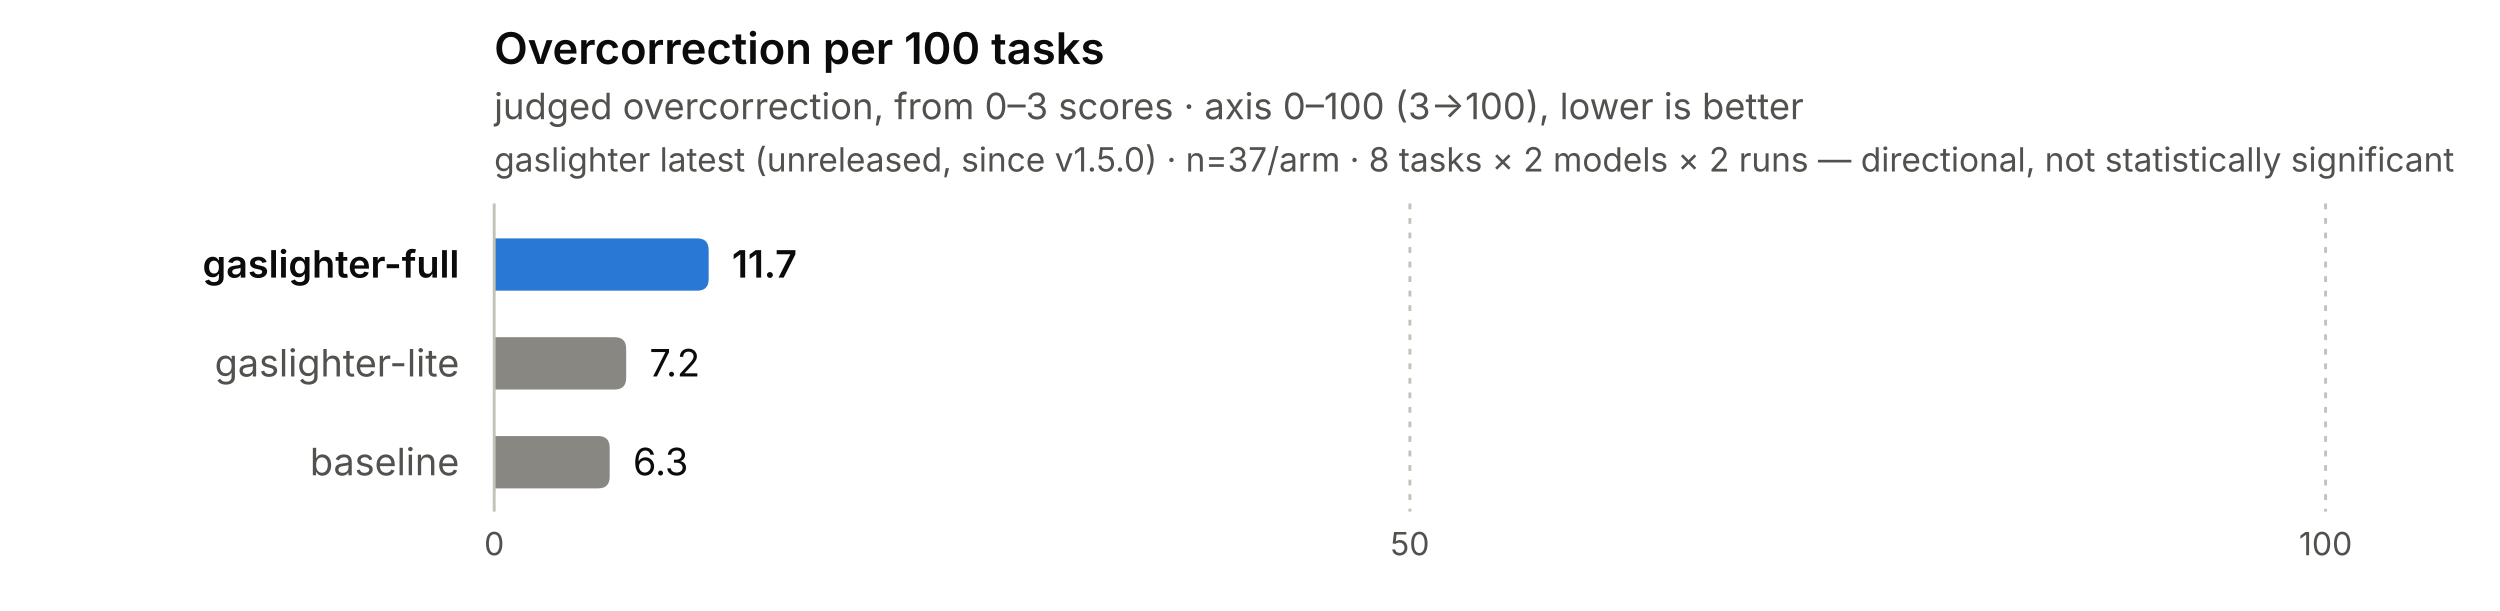
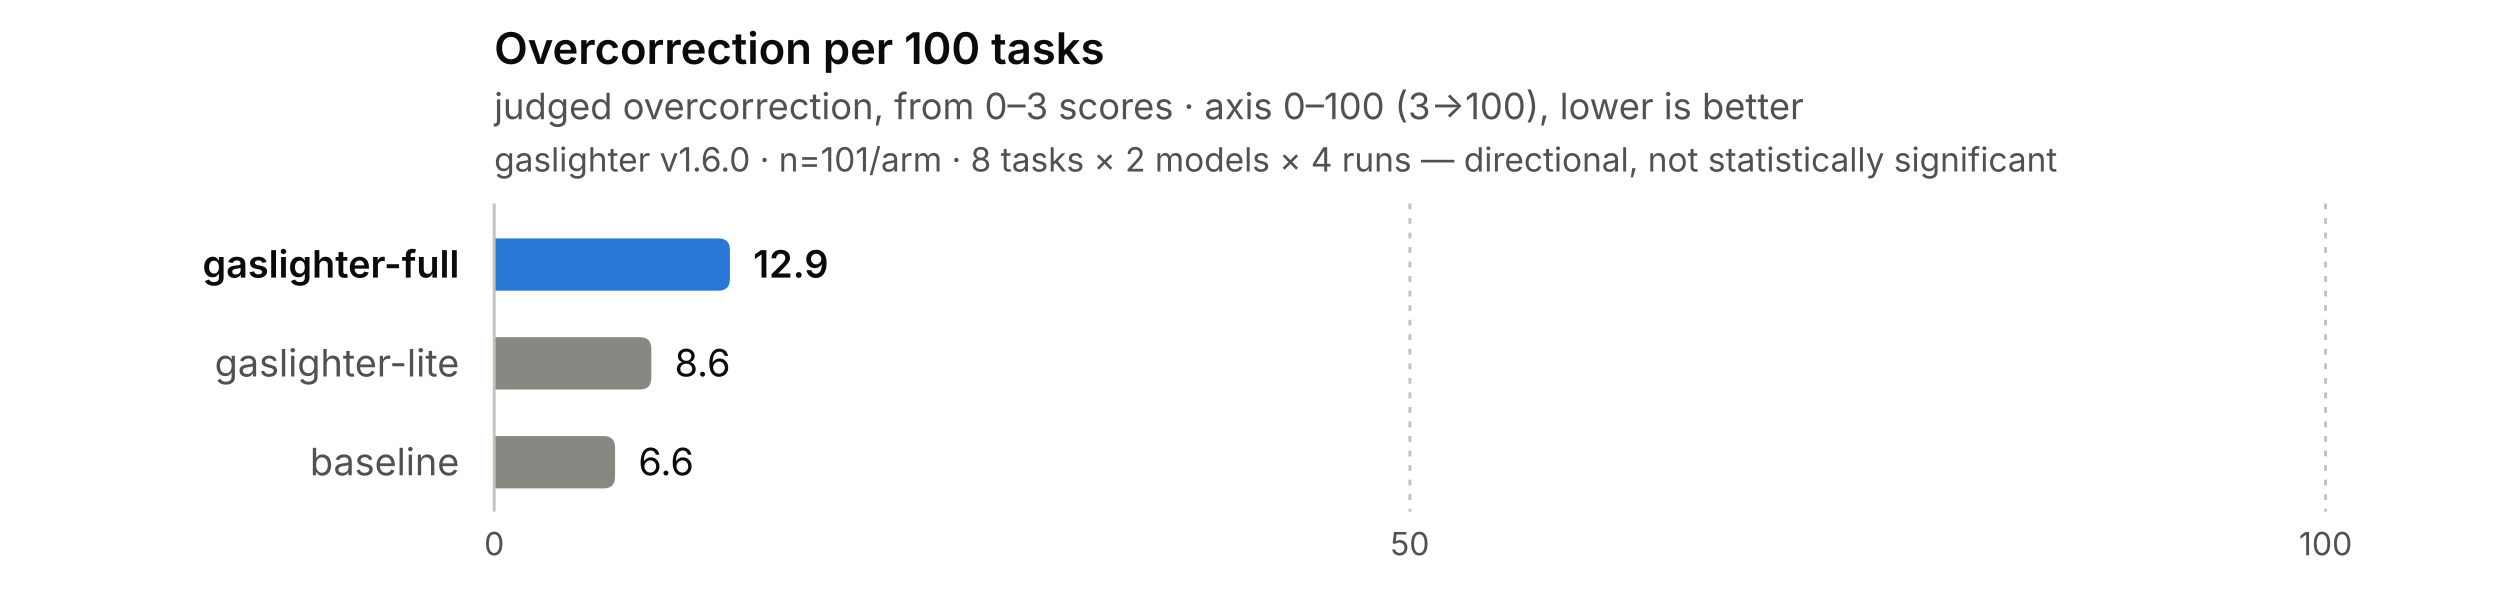
- <svg xmlns="http://www.w3.org/2000/svg" width="860" height="210" viewBox="0 0 860 210" role="img" aria-label="Overcorrection per 100 tasks by arm; baseline lowest at 6.3, gaslighter-full highest at 11.7.">
+ <svg xmlns="http://www.w3.org/2000/svg" width="860" height="210" viewBox="0 0 860 210" role="img" aria-label="Overcorrection per 100 tasks by arm; baseline lowest at 6.6, gaslighter-full highest at 12.9.">
  <text x="170" y="22" font-family="system-ui, -apple-system, &quot;Segoe UI&quot;, sans-serif" font-size="15" font-weight="600" fill="#0b0b0b">Overcorrection per 100 tasks</text>
  <text x="170" y="41" font-family="system-ui, -apple-system, &quot;Segoe UI&quot;, sans-serif" font-size="12.5" fill="#52514e">judged overcorrection, from 0–3 scores · axis 0–100 (3→100), lower is better</text>
-   <text x="170" y="59" font-family="system-ui, -apple-system, &quot;Segoe UI&quot;, sans-serif" font-size="11.5" fill="#52514e">gaslighter latest (unreleased, since v1.5.0) · n=37/arm · 8 tasks × 2 models × 2 runs — directional, not statistically significant</text>
+   <text x="170" y="59" font-family="system-ui, -apple-system, &quot;Segoe UI&quot;, sans-serif" font-size="11.5" fill="#52514e">gaslighter v1.6.0 · n=101/arm · 8 tasks × 2 models × 4 runs — directional, not statistically significant</text>
  <text x="158" y="95.5" text-anchor="end" font-family="system-ui, -apple-system, &quot;Segoe UI&quot;, sans-serif" font-size="13" font-weight="600" fill="#0b0b0b">gaslighter-full</text>
-   <path d="M170,82.0 H239.784 Q243.784,82.0 243.784,86.0 V96.0 Q243.784,100.0 239.784,100.0 H170 Z" fill="#2a78d6" />
-   <text x="251.784" y="95.5" font-family="system-ui, -apple-system, &quot;Segoe UI&quot;, sans-serif" font-size="13" font-weight="600" fill="#0b0b0b">11.7</text>
+   <path d="M170,82.0 H247.089 Q251.089,82.0 251.089,86.0 V96.0 Q251.089,100.0 247.089,100.0 H170 Z" fill="#2a78d6" />
+   <text x="259.089" y="95.5" font-family="system-ui, -apple-system, &quot;Segoe UI&quot;, sans-serif" font-size="13" font-weight="600" fill="#0b0b0b">12.9</text>
  <text x="158" y="129.5" text-anchor="end" font-family="system-ui, -apple-system, &quot;Segoe UI&quot;, sans-serif" font-size="13" fill="#52514e">gaslighter-lite</text>
-   <path d="M170,116.0 H211.405 Q215.405,116.0 215.405,120.0 V130.0 Q215.405,134.0 211.405,134.0 H170 Z" fill="#898781" />
-   <text x="223.405" y="129.5" font-family="system-ui, -apple-system, &quot;Segoe UI&quot;, sans-serif" font-size="13" fill="#0b0b0b">7.2</text>
+   <path d="M170,116.0 H220.059 Q224.059,116.0 224.059,120.0 V130.0 Q224.059,134.0 220.059,134.0 H170 Z" fill="#898781" />
+   <text x="232.059" y="129.5" font-family="system-ui, -apple-system, &quot;Segoe UI&quot;, sans-serif" font-size="13" fill="#0b0b0b">8.6</text>
  <text x="158" y="163.5" text-anchor="end" font-family="system-ui, -apple-system, &quot;Segoe UI&quot;, sans-serif" font-size="13" fill="#52514e">baseline</text>
-   <path d="M170,150.0 H205.73 Q209.73,150.0 209.73,154.0 V164.0 Q209.73,168.0 205.73,168.0 H170 Z" fill="#898781" />
-   <text x="217.73" y="163.5" font-family="system-ui, -apple-system, &quot;Segoe UI&quot;, sans-serif" font-size="13" fill="#0b0b0b">6.3</text>
+   <path d="M170,150.0 H207.584 Q211.584,150.0 211.584,154.0 V164.0 Q211.584,168.0 207.584,168.0 H170 Z" fill="#898781" />
+   <text x="219.584" y="163.5" font-family="system-ui, -apple-system, &quot;Segoe UI&quot;, sans-serif" font-size="13" fill="#0b0b0b">6.6</text>
  <line x1="170" y1="70" x2="170" y2="176" stroke="#c3c2b7" stroke-width="1" />
  <line x1="485.0" y1="70" x2="485.0" y2="176" stroke="#c3c2b7" stroke-width="1" stroke-dasharray="2 3" />
  <text x="485.0" y="191" text-anchor="middle" font-family="system-ui, -apple-system, &quot;Segoe UI&quot;, sans-serif" font-size="11" fill="#52514e">50</text>
  <line x1="800.0" y1="70" x2="800.0" y2="176" stroke="#c3c2b7" stroke-width="1" stroke-dasharray="2 3" />
  <text x="800.0" y="191" text-anchor="middle" font-family="system-ui, -apple-system, &quot;Segoe UI&quot;, sans-serif" font-size="11" fill="#52514e">100</text>
  <text x="170" y="191" text-anchor="middle" font-family="system-ui, -apple-system, &quot;Segoe UI&quot;, sans-serif" font-size="11" fill="#52514e">0</text>
</svg>
